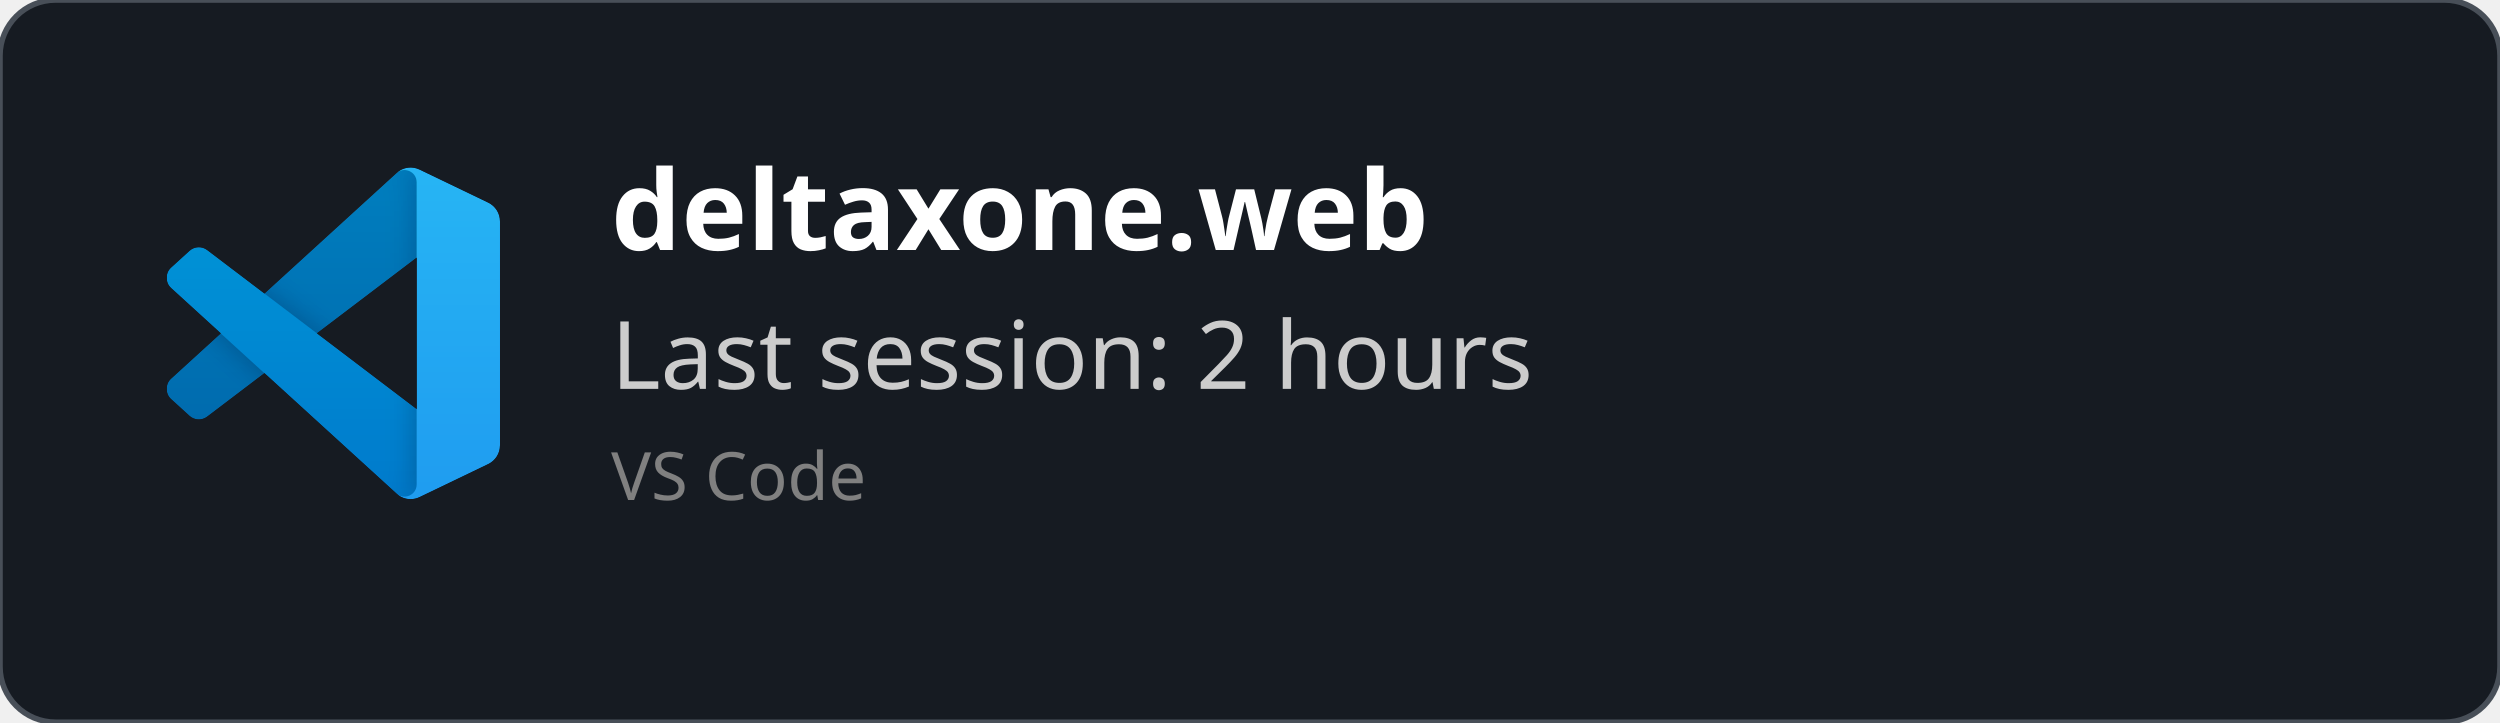
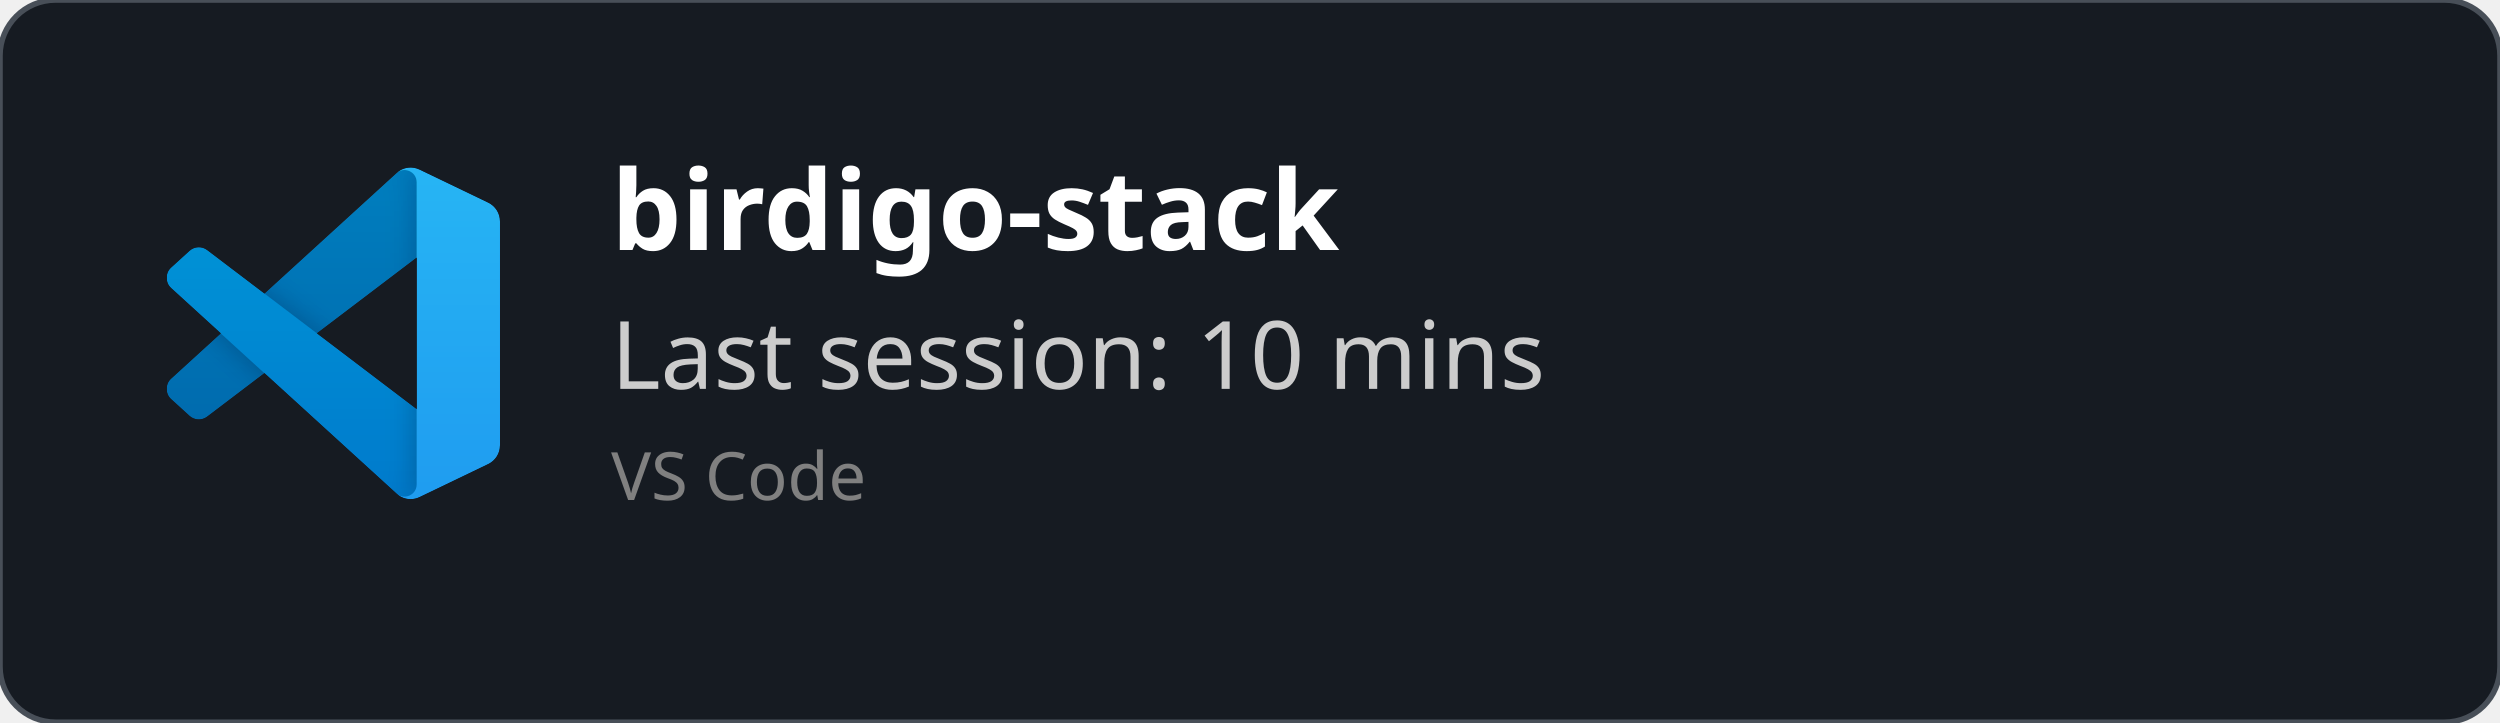
<svg xmlns="http://www.w3.org/2000/svg" width="450" height="130" viewBox="0 0 450 130" fill="none" role="img">
  <style>
    *{
        font-family: 'Segoe UI', Ubuntu, monospace
    }
    </style>
  <defs>
    <clipPath id="horizontalClip" x="20" y="20" width="500" height="200">
      <rect x="90" y="20" width="300" height="50" />
    </clipPath>
  </defs>
  <rect width="450" height="130" fill="rgba(22,27,34)" stroke="#484f58" stroke-width="1" fill-opacity="1" stroke-opacity="1" x="0" y="0" rx="10px" ry="10px">
    </rect>
  <svg width="60" height="60" x="30" y="30" viewBox="0 0 100 100" fill="none" id="vscode">
    <mask id="mask0" mask-type="alpha" maskUnits="userSpaceOnUse" x="0" y="0" width="100" height="100">
      <path fill-rule="evenodd" clip-rule="evenodd" d="M70.912 99.317C72.487 99.931 74.283 99.891 75.873 99.126L96.461 89.22C98.624 88.179 100 85.989 100 83.587V16.413C100 14.011 98.624 11.822 96.461 10.781L75.873 0.874C73.786 -0.13 71.345 0.116 69.513 1.447C69.252 1.637 69.003 1.849 68.769 2.083L29.355 38.041L12.187 25.01C10.589 23.797 8.354 23.896 6.869 25.246L1.363 30.255C-0.453 31.906 -0.455 34.763 1.359 36.417L16.247 50L1.359 63.583C-0.455 65.237 -0.453 68.094 1.363 69.745L6.869 74.754C8.354 76.104 10.589 76.204 12.187 74.99L29.355 61.959L68.769 97.917C69.392 98.541 70.125 99.01 70.912 99.317ZM75.015 27.299L45.109 50L75.015 72.701V27.299Z" fill="white" />
    </mask>
    <g mask="url(#mask0)">
      <path d="M96.461 10.796L75.857 0.876C73.472 -0.273 70.622 0.212 68.75 2.083L1.299 63.583C-0.516 65.237 -0.514 68.094 1.303 69.745L6.813 74.754C8.298 76.104 10.535 76.204 12.134 74.99L93.361 13.37C96.086 11.303 100 13.246 100 16.667V16.427C100 14.027 98.625 11.838 96.461 10.796Z" fill="#0065A9" />
      <g filter="url(#filter0_d)">
        <path d="M96.461 89.204L75.857 99.124C73.472 100.273 70.622 99.788 68.75 97.917L1.299 36.417C-0.516 34.763 -0.514 31.906 1.303 30.255L6.813 25.246C8.298 23.896 10.535 23.796 12.134 25.009L93.361 86.63C96.086 88.697 100 86.754 100 83.333V83.573C100 85.974 98.625 88.162 96.461 89.204Z" fill="#007ACC" />
      </g>
      <g filter="url(#filter1_d)">
        <path d="M75.858 99.126C73.472 100.274 70.622 99.788 68.75 97.917C71.056 100.223 75 98.59 75 95.328V4.672C75 1.41 71.056 -0.223 68.75 2.083C70.622 0.211 73.472 -0.274 75.858 0.874L96.459 10.781C98.623 11.822 100 14.011 100 16.413V83.587C100 85.989 98.623 88.179 96.459 89.22L75.858 99.126Z" fill="#1F9CF0" />
      </g>
      <g style="mix-blend-mode:overlay" opacity="0.25">
        <path fill-rule="evenodd" clip-rule="evenodd" d="M70.851 99.317C72.426 99.931 74.222 99.891 75.812 99.126L96.4 89.22C98.563 88.179 99.939 85.989 99.939 83.587V16.413C99.939 14.011 98.564 11.822 96.4 10.781L75.812 0.874C73.725 -0.13 71.284 0.116 69.453 1.447C69.191 1.637 68.942 1.849 68.708 2.083L29.294 38.041L12.126 25.01C10.528 23.796 8.293 23.896 6.809 25.246L1.302 30.255C-0.513 31.906 -0.515 34.763 1.298 36.417L16.186 50L1.298 63.583C-0.515 65.237 -0.513 68.094 1.302 69.745L6.809 74.754C8.293 76.104 10.528 76.204 12.126 74.99L29.294 61.959L68.708 97.917C69.332 98.54 70.064 99.01 70.851 99.317ZM74.954 27.299L45.048 50L74.954 72.701V27.299Z" fill="url(#paint0_linear)" />
      </g>
    </g>
    <defs>
      <filter id="filter0_d" x="-8.394" y="15.829" width="116.727" height="92.246" filterUnits="userSpaceOnUse" color-interpolation-filters="sRGB">
        <feFlood flood-opacity="0" result="BackgroundImageFix" />
        <feColorMatrix in="SourceAlpha" type="matrix" values="0 0 0 0 0 0 0 0 0 0 0 0 0 0 0 0 0 0 127 0" />
        <feOffset />
        <feGaussianBlur stdDeviation="4.167" />
        <feColorMatrix type="matrix" values="0 0 0 0 0 0 0 0 0 0 0 0 0 0 0 0 0 0 0.25 0" />
        <feBlend mode="overlay" in2="BackgroundImageFix" result="effect1_dropShadow" />
        <feBlend mode="normal" in="SourceGraphic" in2="effect1_dropShadow" result="shape" />
      </filter>
      <filter id="filter1_d" x="60.417" y="-8.076" width="47.917" height="116.151" filterUnits="userSpaceOnUse" color-interpolation-filters="sRGB">
        <feFlood flood-opacity="0" result="BackgroundImageFix" />
        <feColorMatrix in="SourceAlpha" type="matrix" values="0 0 0 0 0 0 0 0 0 0 0 0 0 0 0 0 0 0 127 0" />
        <feOffset />
        <feGaussianBlur stdDeviation="4.167" />
        <feColorMatrix type="matrix" values="0 0 0 0 0 0 0 0 0 0 0 0 0 0 0 0 0 0 0.25 0" />
        <feBlend mode="overlay" in2="BackgroundImageFix" result="effect1_dropShadow" />
        <feBlend mode="normal" in="SourceGraphic" in2="effect1_dropShadow" result="shape" />
      </filter>
      <linearGradient id="paint0_linear" x1="49.939" y1="0.258" x2="49.939" y2="99.742" gradientUnits="userSpaceOnUse">
        <stop stop-color="white" />
        <stop offset="1" stop-color="white" stop-opacity="0" />
      </linearGradient>
    </defs>
  </svg>
  <text x="110" y="45" font-size="20" clip-path="url(#horizontalClip)" font-weight="bold" font-family="Ubuntu" fill="white">
-     deltaxone.web
+     birdigo-stack
    </text>
  <text x="110" y="70" font-size="17px" font-family="Ubuntu" fill="#ccc">
-     Last session: 2 hours
+     Last session: 10 mins
    </text>
  <text x="110" y="90" font-size="12px" font-family="Ubuntu" fill="grey">
    VS Code
    </text>
</svg>
